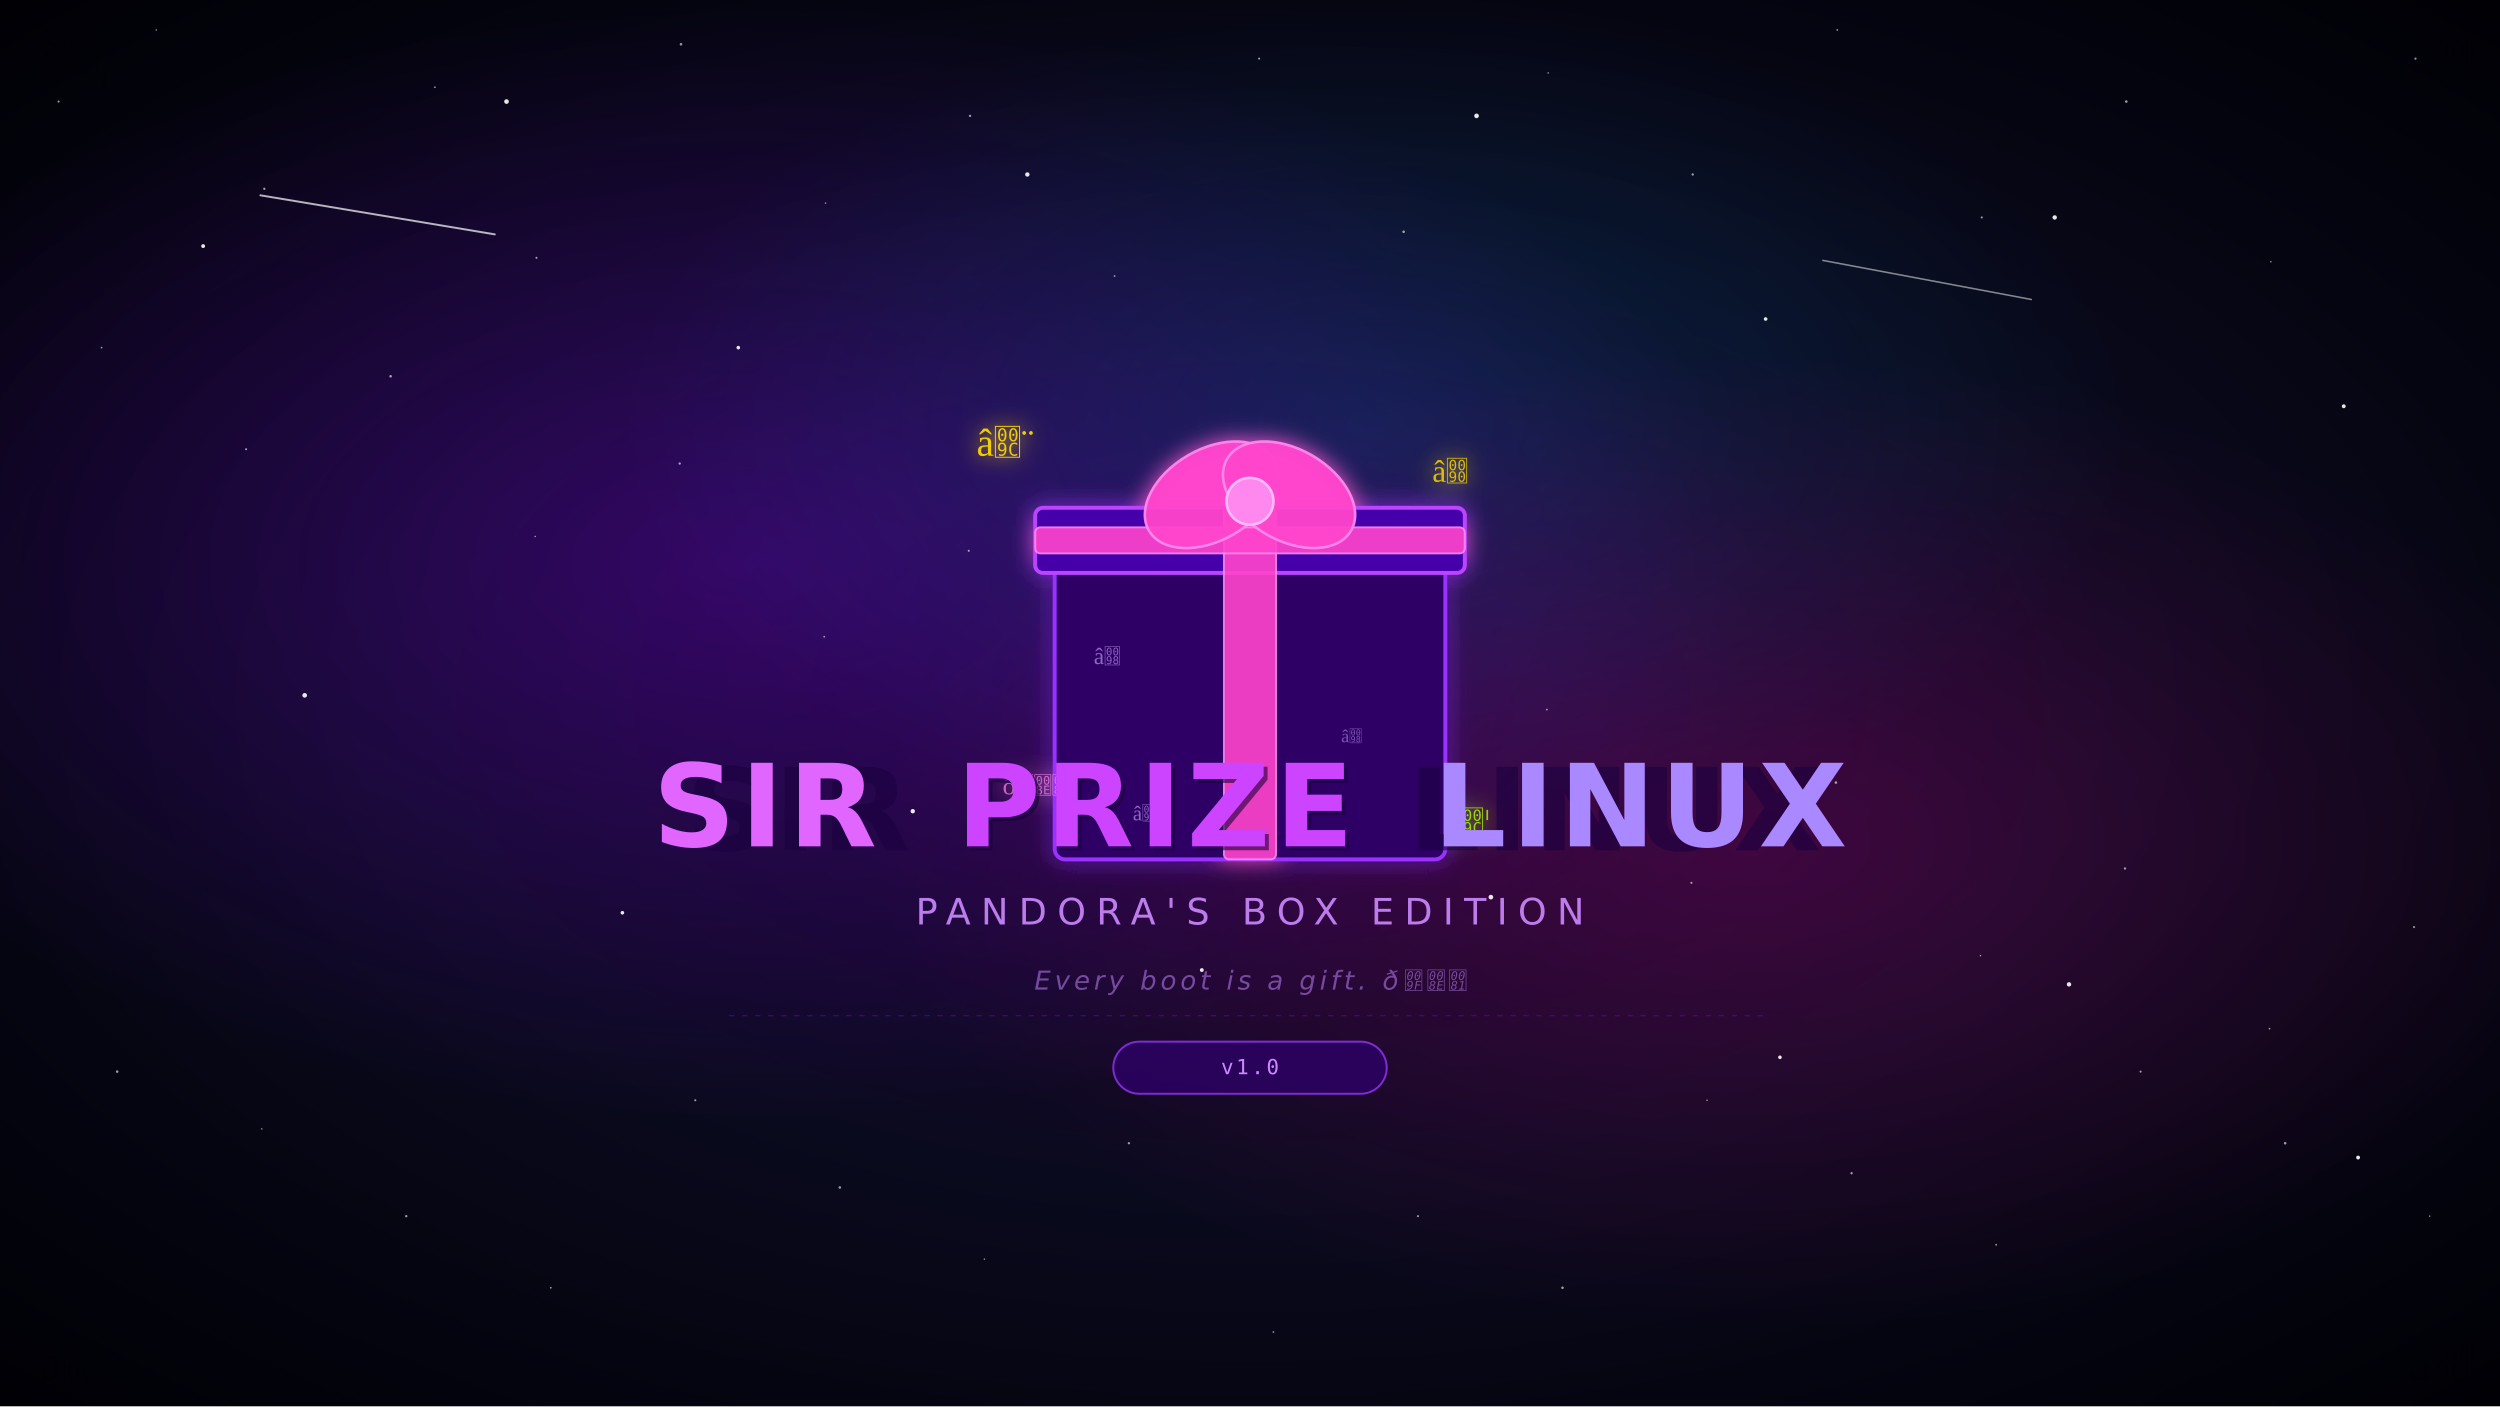
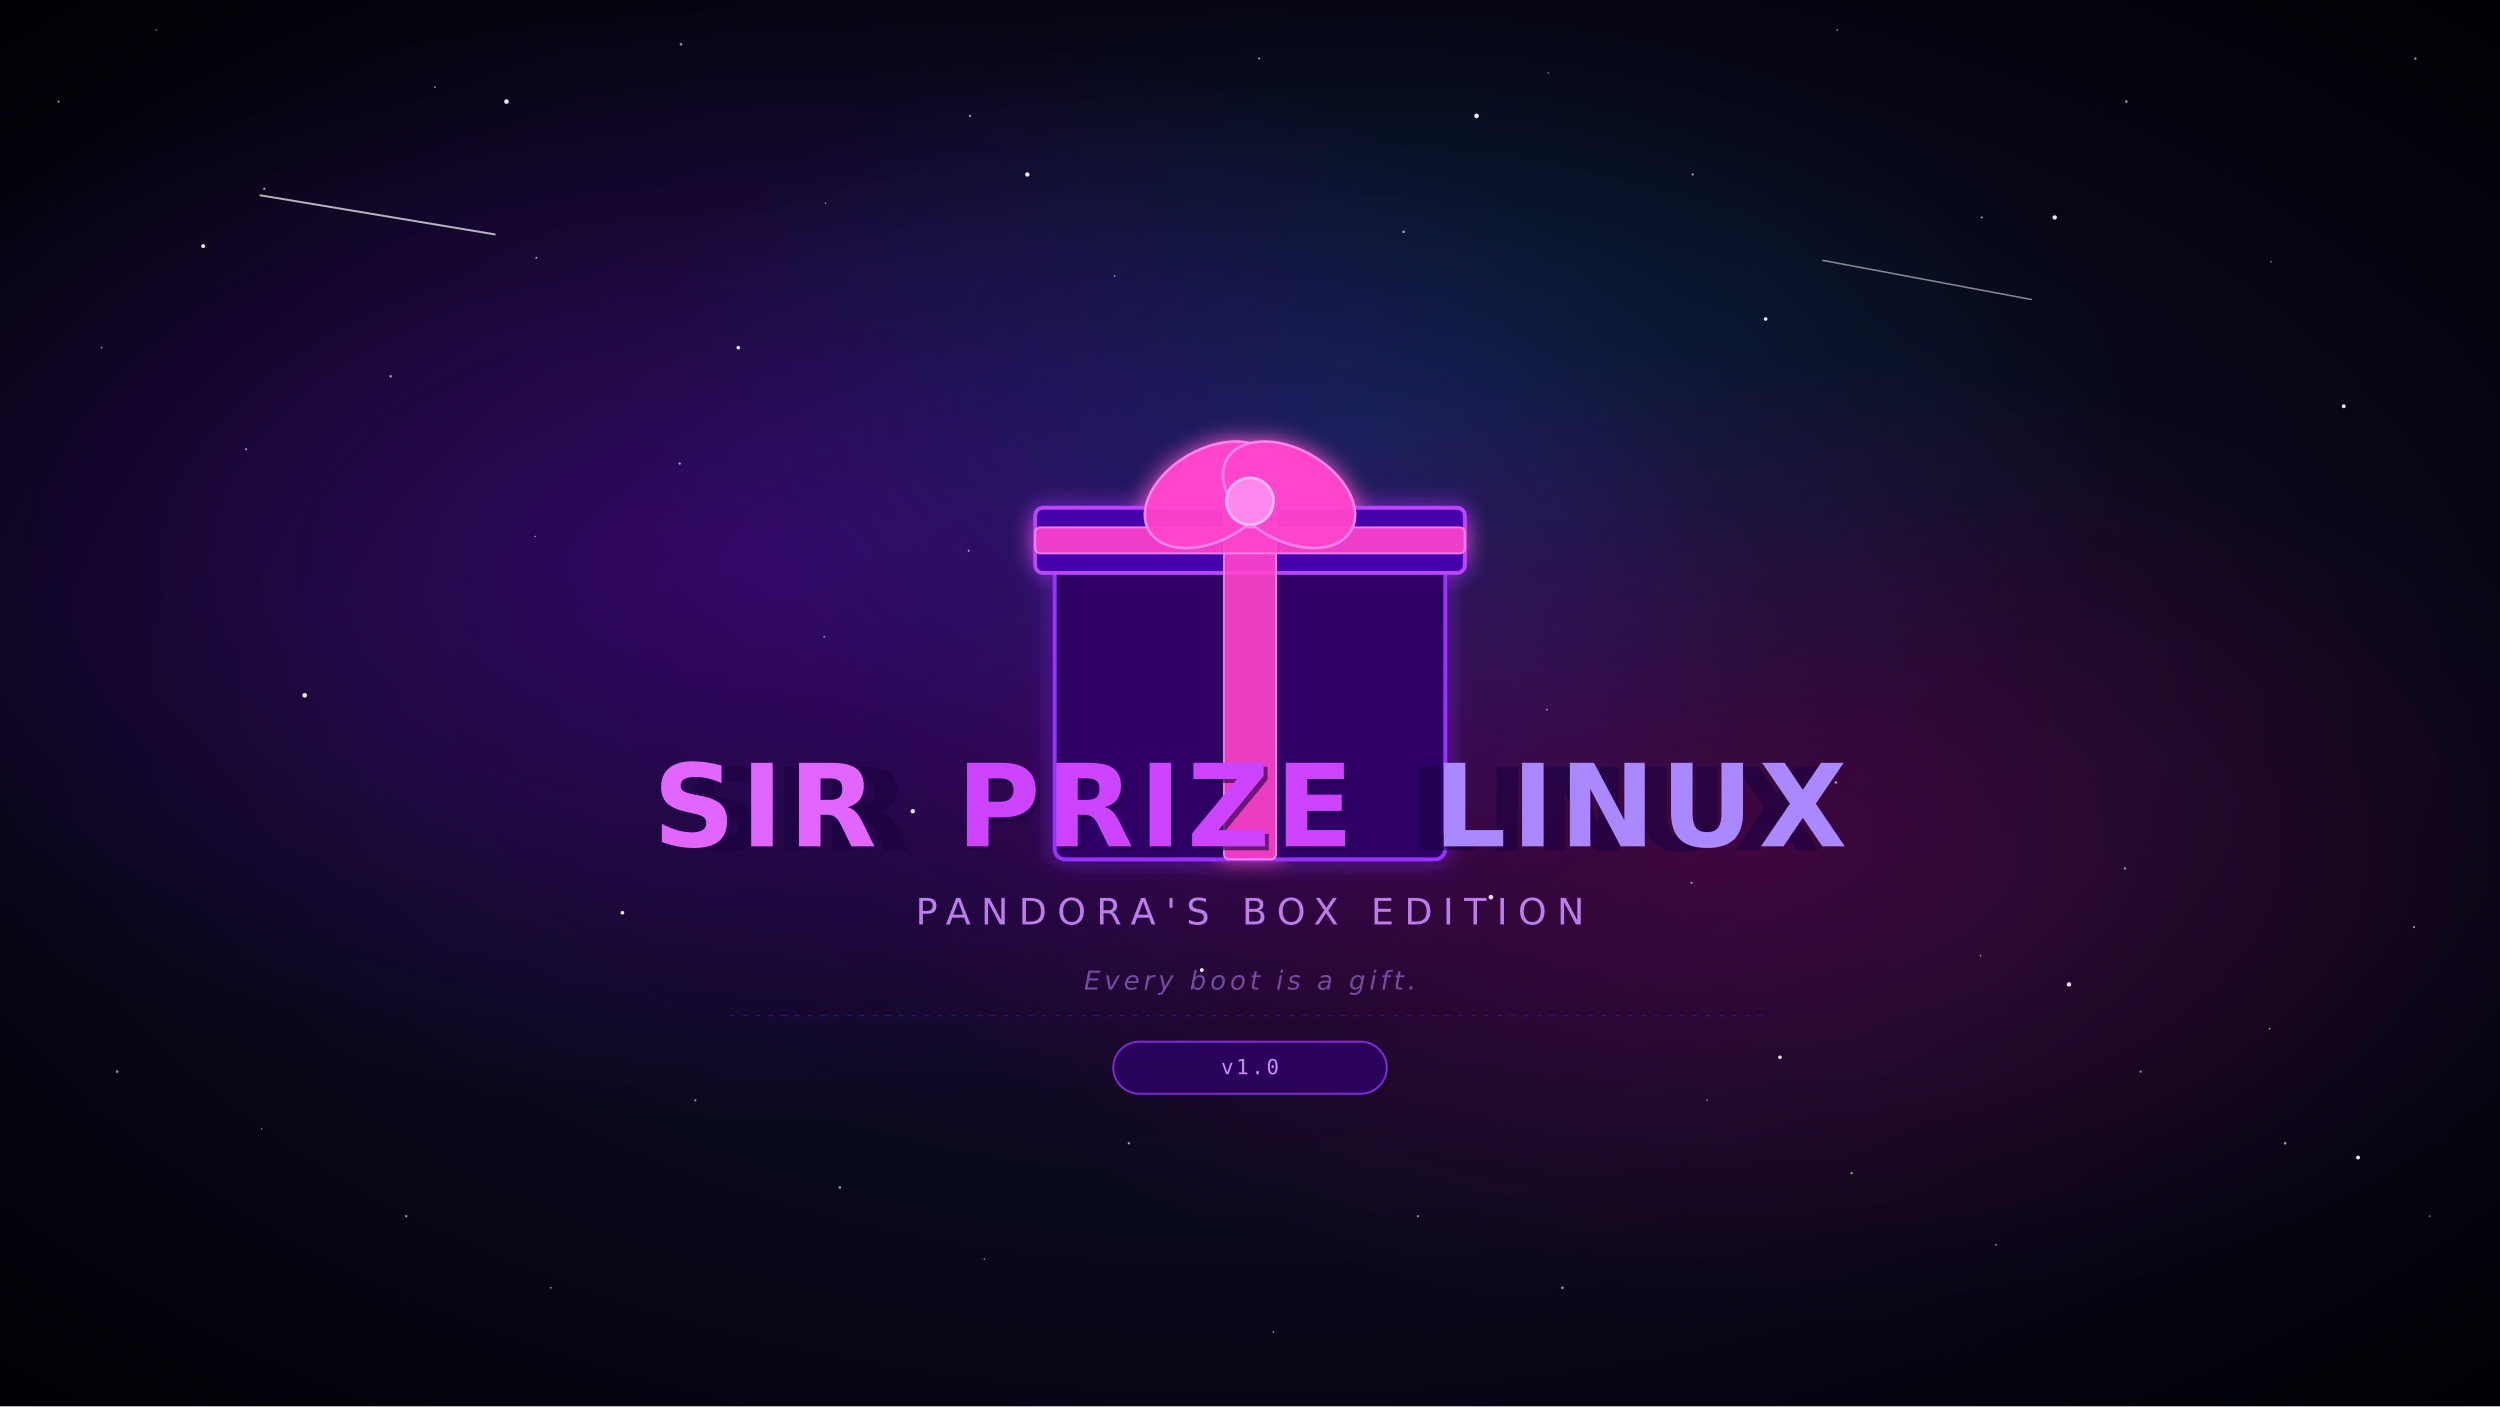
<svg xmlns="http://www.w3.org/2000/svg" viewBox="0 0 1920 1080">
  <defs>
    <radialGradient id="bg" cx="50%" cy="50%" r="70%">
      <stop offset="0%" stop-color="#1a0533" />
      <stop offset="50%" stop-color="#0a0a1e" />
      <stop offset="100%" stop-color="#000005" />
    </radialGradient>
    <radialGradient id="neb1" cx="30%" cy="40%" r="40%">
      <stop offset="0%" stop-color="#8b00ff" stop-opacity="0.3" />
      <stop offset="100%" stop-color="#8b00ff" stop-opacity="0" />
    </radialGradient>
    <radialGradient id="neb2" cx="70%" cy="60%" r="35%">
      <stop offset="0%" stop-color="#ff00aa" stop-opacity="0.2" />
      <stop offset="100%" stop-color="#ff00aa" stop-opacity="0" />
    </radialGradient>
    <radialGradient id="neb3" cx="55%" cy="30%" r="30%">
      <stop offset="0%" stop-color="#00aaff" stop-opacity="0.15" />
      <stop offset="100%" stop-color="#00aaff" stop-opacity="0" />
    </radialGradient>
    <filter id="glow">
      <feGaussianBlur stdDeviation="8" result="blur" />
      <feComposite in="SourceGraphic" in2="blur" operator="over" />
    </filter>
    <filter id="softglow">
      <feGaussianBlur stdDeviation="3" result="blur" />
      <feComposite in="SourceGraphic" in2="blur" operator="over" />
    </filter>
  </defs>
  <rect width="1920" height="1080" fill="url(#bg)" />
  <rect width="1920" height="1080" fill="url(#neb1)" />
  <rect width="1920" height="1080" fill="url(#neb2)" />
  <rect width="1920" height="1080" fill="url(#neb3)" />
  <g fill="white" opacity="0.6">
    <circle cx="45" cy="78" r="0.8" />
    <circle cx="120" cy="23" r="0.6" />
    <circle cx="203" cy="145" r="0.9" />
    <circle cx="334" cy="67" r="0.7" />
    <circle cx="412" cy="198" r="0.8" />
    <circle cx="523" cy="34" r="1.0" />
    <circle cx="634" cy="156" r="0.6" />
    <circle cx="745" cy="89" r="0.9" />
    <circle cx="856" cy="212" r="0.7" />
    <circle cx="967" cy="45" r="0.8" />
    <circle cx="1078" cy="178" r="1.0" />
    <circle cx="1189" cy="56" r="0.6" />
    <circle cx="1300" cy="134" r="0.9" />
    <circle cx="1411" cy="23" r="0.7" />
    <circle cx="1522" cy="167" r="0.8" />
    <circle cx="1633" cy="78" r="1.0" />
    <circle cx="1744" cy="201" r="0.6" />
    <circle cx="1855" cy="45" r="0.9" />
    <circle cx="78" cy="267" r="0.7" />
    <circle cx="189" cy="345" r="0.8" />
    <circle cx="300" cy="289" r="1.0" />
    <circle cx="411" cy="412" r="0.6" />
    <circle cx="522" cy="356" r="0.9" />
    <circle cx="633" cy="489" r="0.7" />
    <circle cx="744" cy="423" r="0.8" />
    <circle cx="855" cy="556" r="1.0" />
    <circle cx="966" cy="489" r="0.6" />
    <circle cx="1077" cy="612" r="0.9" />
    <circle cx="1188" cy="545" r="0.7" />
    <circle cx="1299" cy="678" r="0.8" />
    <circle cx="1410" cy="601" r="1.0" />
    <circle cx="1521" cy="734" r="0.6" />
    <circle cx="1632" cy="667" r="0.9" />
    <circle cx="1743" cy="790" r="0.7" />
    <circle cx="1854" cy="712" r="0.8" />
    <circle cx="90" cy="823" r="1.0" />
    <circle cx="201" cy="867" r="0.6" />
    <circle cx="312" cy="934" r="0.9" />
    <circle cx="423" cy="989" r="0.7" />
    <circle cx="534" cy="845" r="0.8" />
    <circle cx="645" cy="912" r="1.0" />
    <circle cx="756" cy="967" r="0.6" />
    <circle cx="867" cy="878" r="0.9" />
    <circle cx="978" cy="1023" r="0.7" />
    <circle cx="1089" cy="934" r="0.8" />
    <circle cx="1200" cy="989" r="1.0" />
    <circle cx="1311" cy="845" r="0.6" />
    <circle cx="1422" cy="901" r="0.9" />
    <circle cx="1533" cy="956" r="0.7" />
    <circle cx="1644" cy="823" r="0.8" />
    <circle cx="1755" cy="878" r="1.0" />
    <circle cx="1866" cy="934" r="0.6" />
  </g>
  <g fill="white" opacity="0.9">
    <circle cx="156" cy="189" r="1.5" />
    <circle cx="389" cy="78" r="1.8" />
    <circle cx="567" cy="267" r="1.4" />
    <circle cx="789" cy="134" r="1.7" />
    <circle cx="912" cy="356" r="1.5" />
    <circle cx="1134" cy="89" r="1.8" />
    <circle cx="1356" cy="245" r="1.4" />
    <circle cx="1578" cy="167" r="1.7" />
    <circle cx="1800" cy="312" r="1.5" />
    <circle cx="234" cy="534" r="1.8" />
    <circle cx="478" cy="701" r="1.4" />
    <circle cx="701" cy="623" r="1.7" />
    <circle cx="923" cy="745" r="1.5" />
    <circle cx="1145" cy="689" r="1.8" />
    <circle cx="1367" cy="812" r="1.4" />
    <circle cx="1589" cy="756" r="1.7" />
    <circle cx="1811" cy="889" r="1.5" />
  </g>
  <line x1="200" y1="150" x2="380" y2="180" stroke="white" stroke-width="1.5" stroke-linecap="round" opacity="0.7" />
  <line x1="1400" y1="200" x2="1560" y2="230" stroke="white" stroke-width="1.2" stroke-linecap="round" opacity="0.5" />
  <g transform="translate(810, 290)" filter="url(#glow)">
    <rect x="0" y="130" width="300" height="240" rx="8" fill="#2d0066" stroke="#9933ff" stroke-width="3" />
    <rect x="-15" y="100" width="330" height="50" rx="6" fill="#4400aa" stroke="#bb44ff" stroke-width="3" />
    <rect x="130" y="100" width="40" height="270" rx="4" fill="#ff44cc" stroke="#ff88ee" stroke-width="1.5" opacity="0.9" />
    <rect x="-15" y="115" width="330" height="20" rx="4" fill="#ff44cc" stroke="#ff88ee" stroke-width="1.5" opacity="0.9" />
    <ellipse cx="120" cy="90" rx="55" ry="35" fill="#ff44cc" stroke="#ff88ee" stroke-width="2" transform="rotate(-30, 120, 90)" opacity="0.95" />
    <ellipse cx="180" cy="90" rx="55" ry="35" fill="#ff44cc" stroke="#ff88ee" stroke-width="2" transform="rotate(30, 180, 90)" opacity="0.95" />
    <circle cx="150" cy="95" r="18" fill="#ff88ee" stroke="#ffbbff" stroke-width="2" />
-     <text x="-60" y="60" font-size="30" fill="#ffdd00" opacity="0.9">â¨</text>
-     <text x="290" y="80" font-size="24" fill="#ffdd00" opacity="0.8">â­</text>
-     <text x="-40" y="320" font-size="20" fill="#ff88ee" opacity="0.7">ð</text>
-     <text x="300" y="350" font-size="26" fill="#aaff00" opacity="0.8">â¦</text>
-     <text x="30" y="220" font-size="18" fill="#ccaaff" opacity="0.6">â- </text>
-     <text x="220" y="280" font-size="14" fill="#ccaaff" opacity="0.5">â- </text>
-     <text x="60" y="340" font-size="16" fill="#ccaaff" opacity="0.6">â- </text>
+     <text x="-60" y="60" font-size="30" fill="#ffdd00" opacity="0.9" />
+     <text x="290" y="80" font-size="24" fill="#ffdd00" opacity="0.8" />
+     <text x="-40" y="320" font-size="20" fill="#ff88ee" opacity="0.7" />
+     <text x="300" y="350" font-size="26" fill="#aaff00" opacity="0.8" />
+     <text x="30" y="220" font-size="18" fill="#ccaaff" opacity="0.6" />
+     <text x="220" y="280" font-size="14" fill="#ccaaff" opacity="0.5" />
+     <text x="60" y="340" font-size="16" fill="#ccaaff" opacity="0.6" />
  </g>
  <text x="963" y="653" text-anchor="middle" font-family="'Ubuntu', 'DejaVu Sans', sans-serif" font-size="88" font-weight="bold" fill="#1a0040" opacity="0.6" letter-spacing="4">SIR PRIZE LINUX</text>
  <text x="960" y="650" text-anchor="middle" font-family="'Ubuntu', 'DejaVu Sans', sans-serif" font-size="88" font-weight="bold" fill="url(#titleGrad)" letter-spacing="4">
    <tspan fill="#e066ff">SIR</tspan>
    <tspan fill="#ffffff"> </tspan>
    <tspan fill="#cc44ff">PRIZE</tspan>
    <tspan fill="#ffffff"> </tspan>
    <tspan fill="#aa88ff">LINUX</tspan>
  </text>
  <text x="960" y="710" text-anchor="middle" font-family="'Ubuntu', 'DejaVu Sans', sans-serif" font-size="28" fill="#cc88ff" letter-spacing="8" opacity="0.9">PANDORA'S BOX EDITION</text>
-   <text x="960" y="760" text-anchor="middle" font-family="'Ubuntu', 'DejaVu Sans', sans-serif" font-size="20" fill="#9966cc" letter-spacing="3" opacity="0.7" font-style="italic">Every boot is a gift.   ð</text>
+   <text x="960" y="760" text-anchor="middle" font-family="'Ubuntu', 'DejaVu Sans', sans-serif" font-size="20" fill="#9966cc" letter-spacing="3" opacity="0.7" font-style="italic">Every boot is a gift.   </text>
  <line x1="560" y1="780" x2="1360" y2="780" stroke="#6600cc" stroke-width="1" stroke-dasharray="4,6" opacity="0.5" />
  <rect x="855" y="800" width="210" height="40" rx="20" fill="#2d0066" stroke="#9933ff" stroke-width="1.5" opacity="0.8" />
  <text x="960" y="825" text-anchor="middle" font-family="monospace" font-size="16" fill="#cc88ff" letter-spacing="2">v1.0</text>
-   <text x="30" y="60" font-size="40" opacity="0.3">â¦</text>
-   <text x="1850" y="60" font-size="40" opacity="0.3">â¦</text>
-   <text x="30" y="1060" font-size="40" opacity="0.3">â¦</text>
-   <text x="1850" y="1060" font-size="40" opacity="0.3">â¦</text>
+   <text x="30" y="60" font-size="40" opacity="0.3" />
+   <text x="1850" y="60" font-size="40" opacity="0.3" />
+   <text x="30" y="1060" font-size="40" opacity="0.3" />
+   <text x="1850" y="1060" font-size="40" opacity="0.3" />
</svg>
